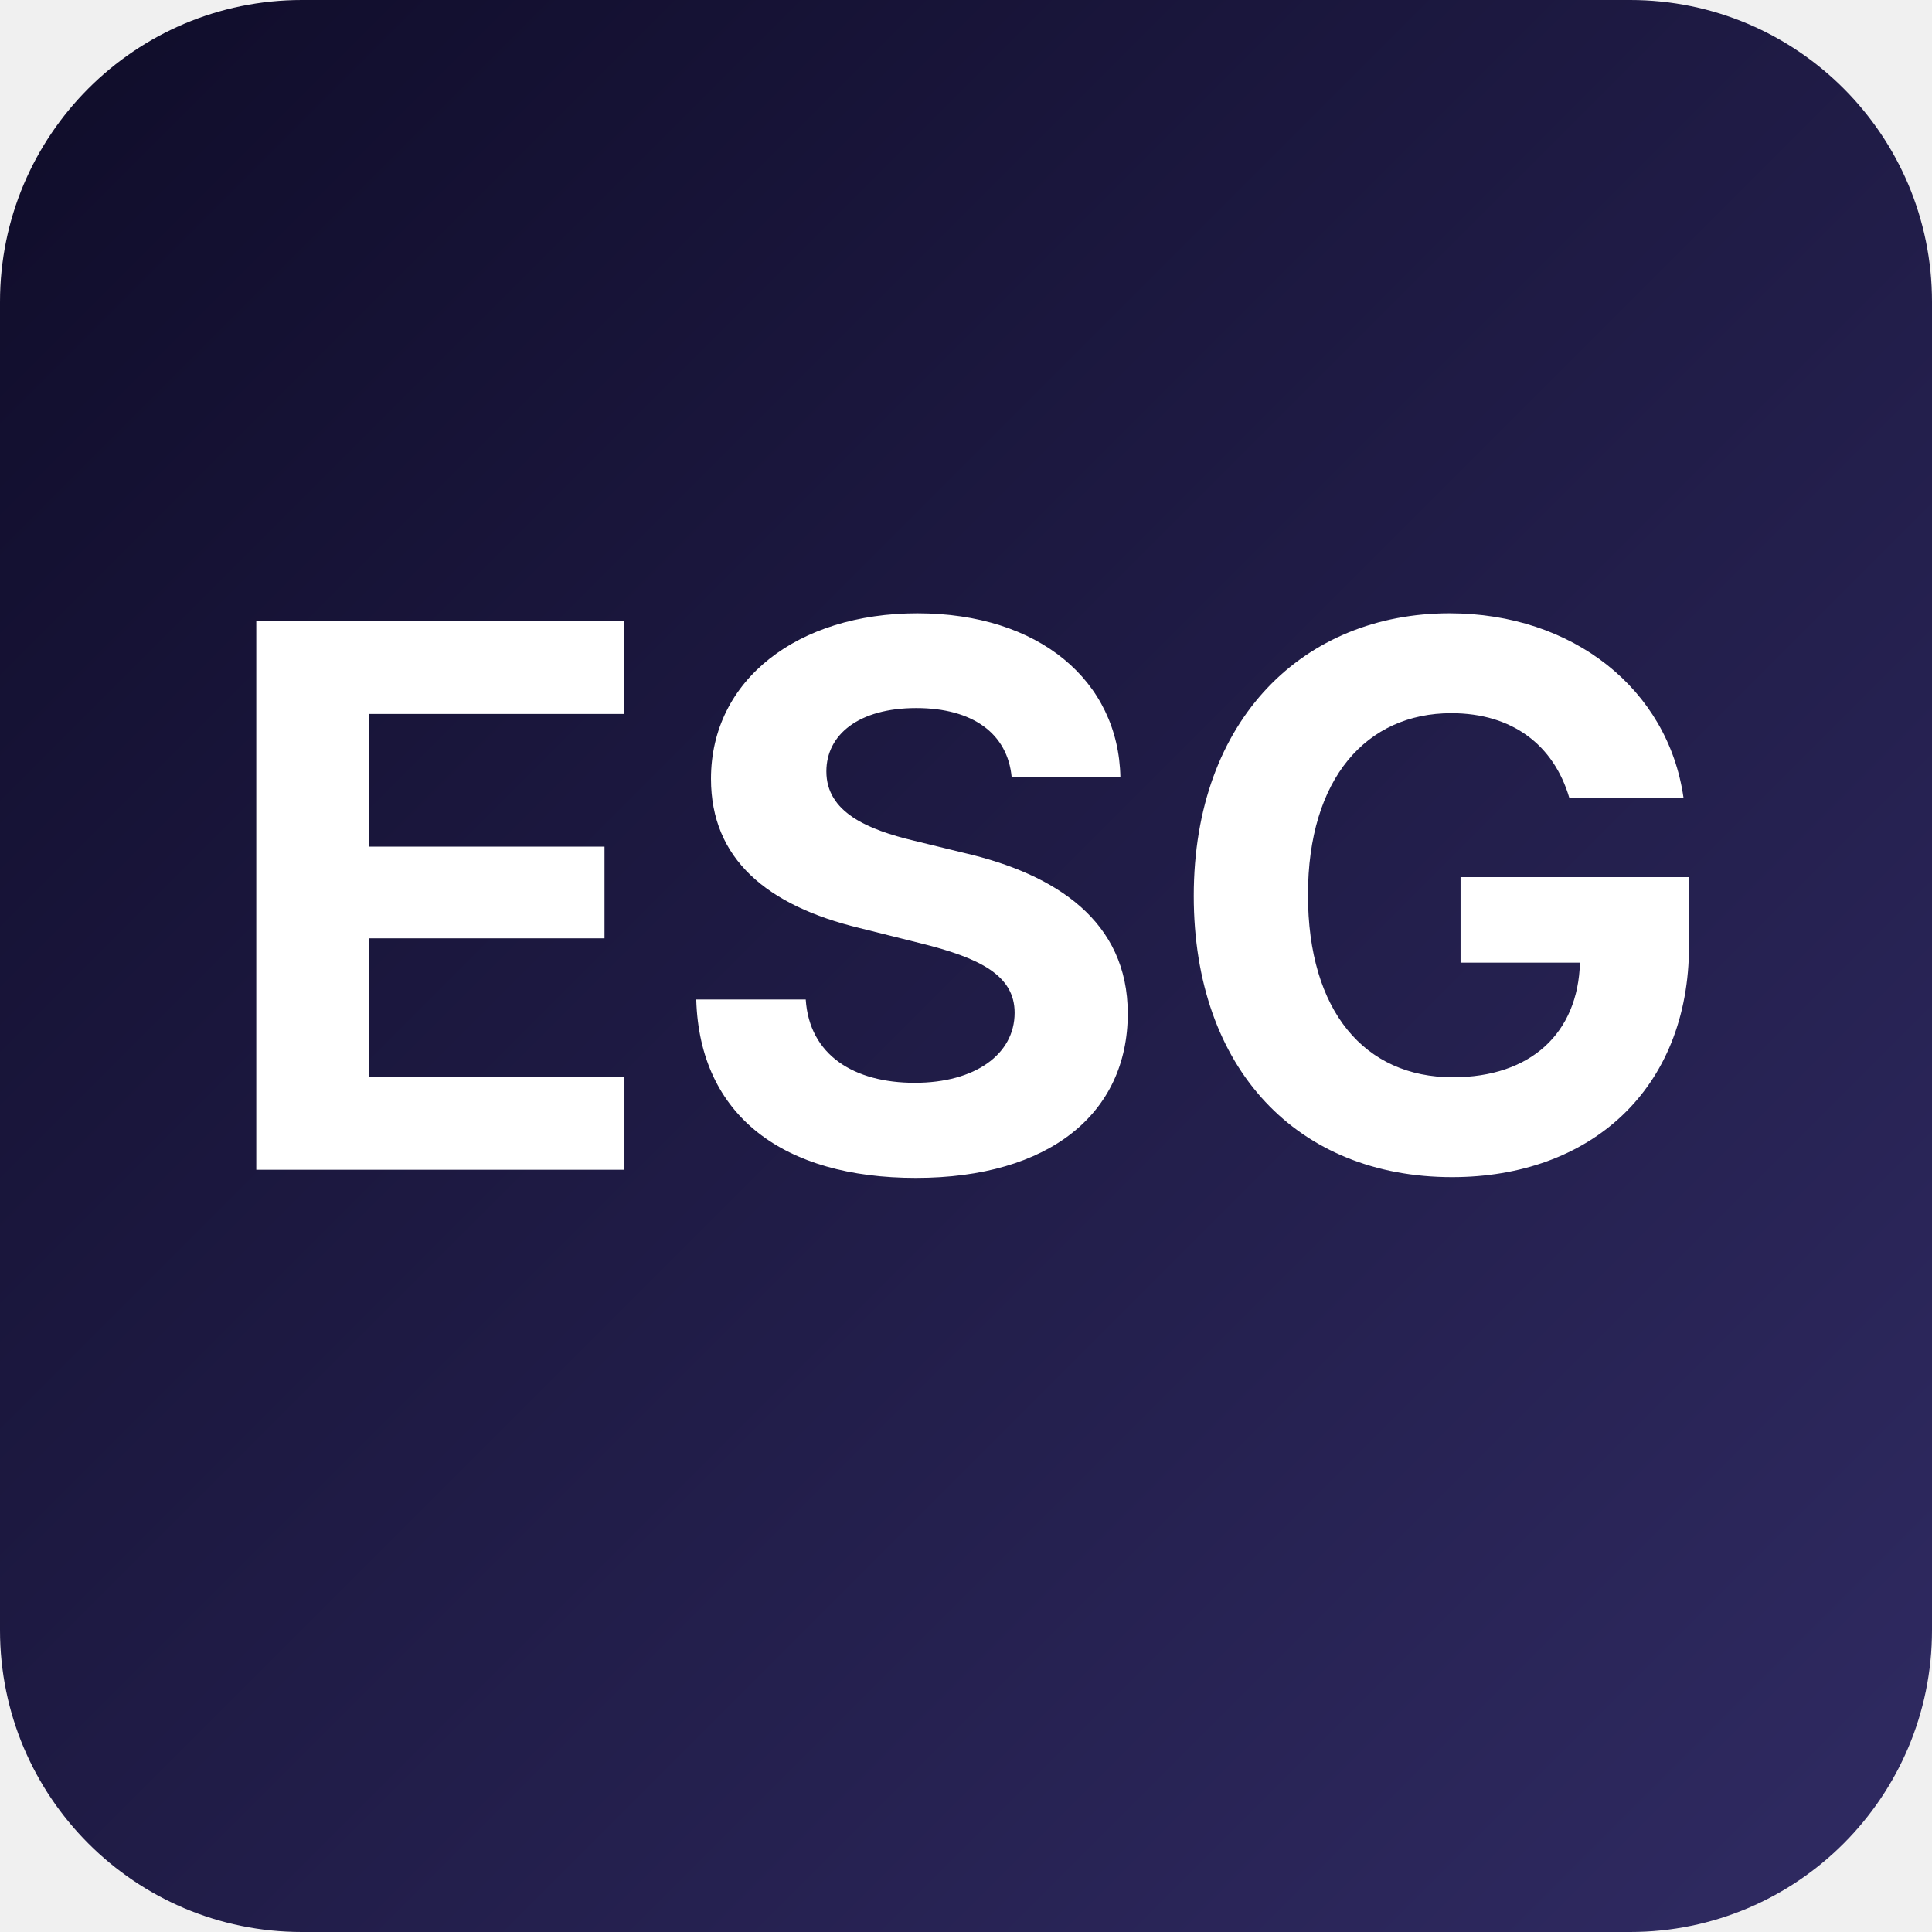
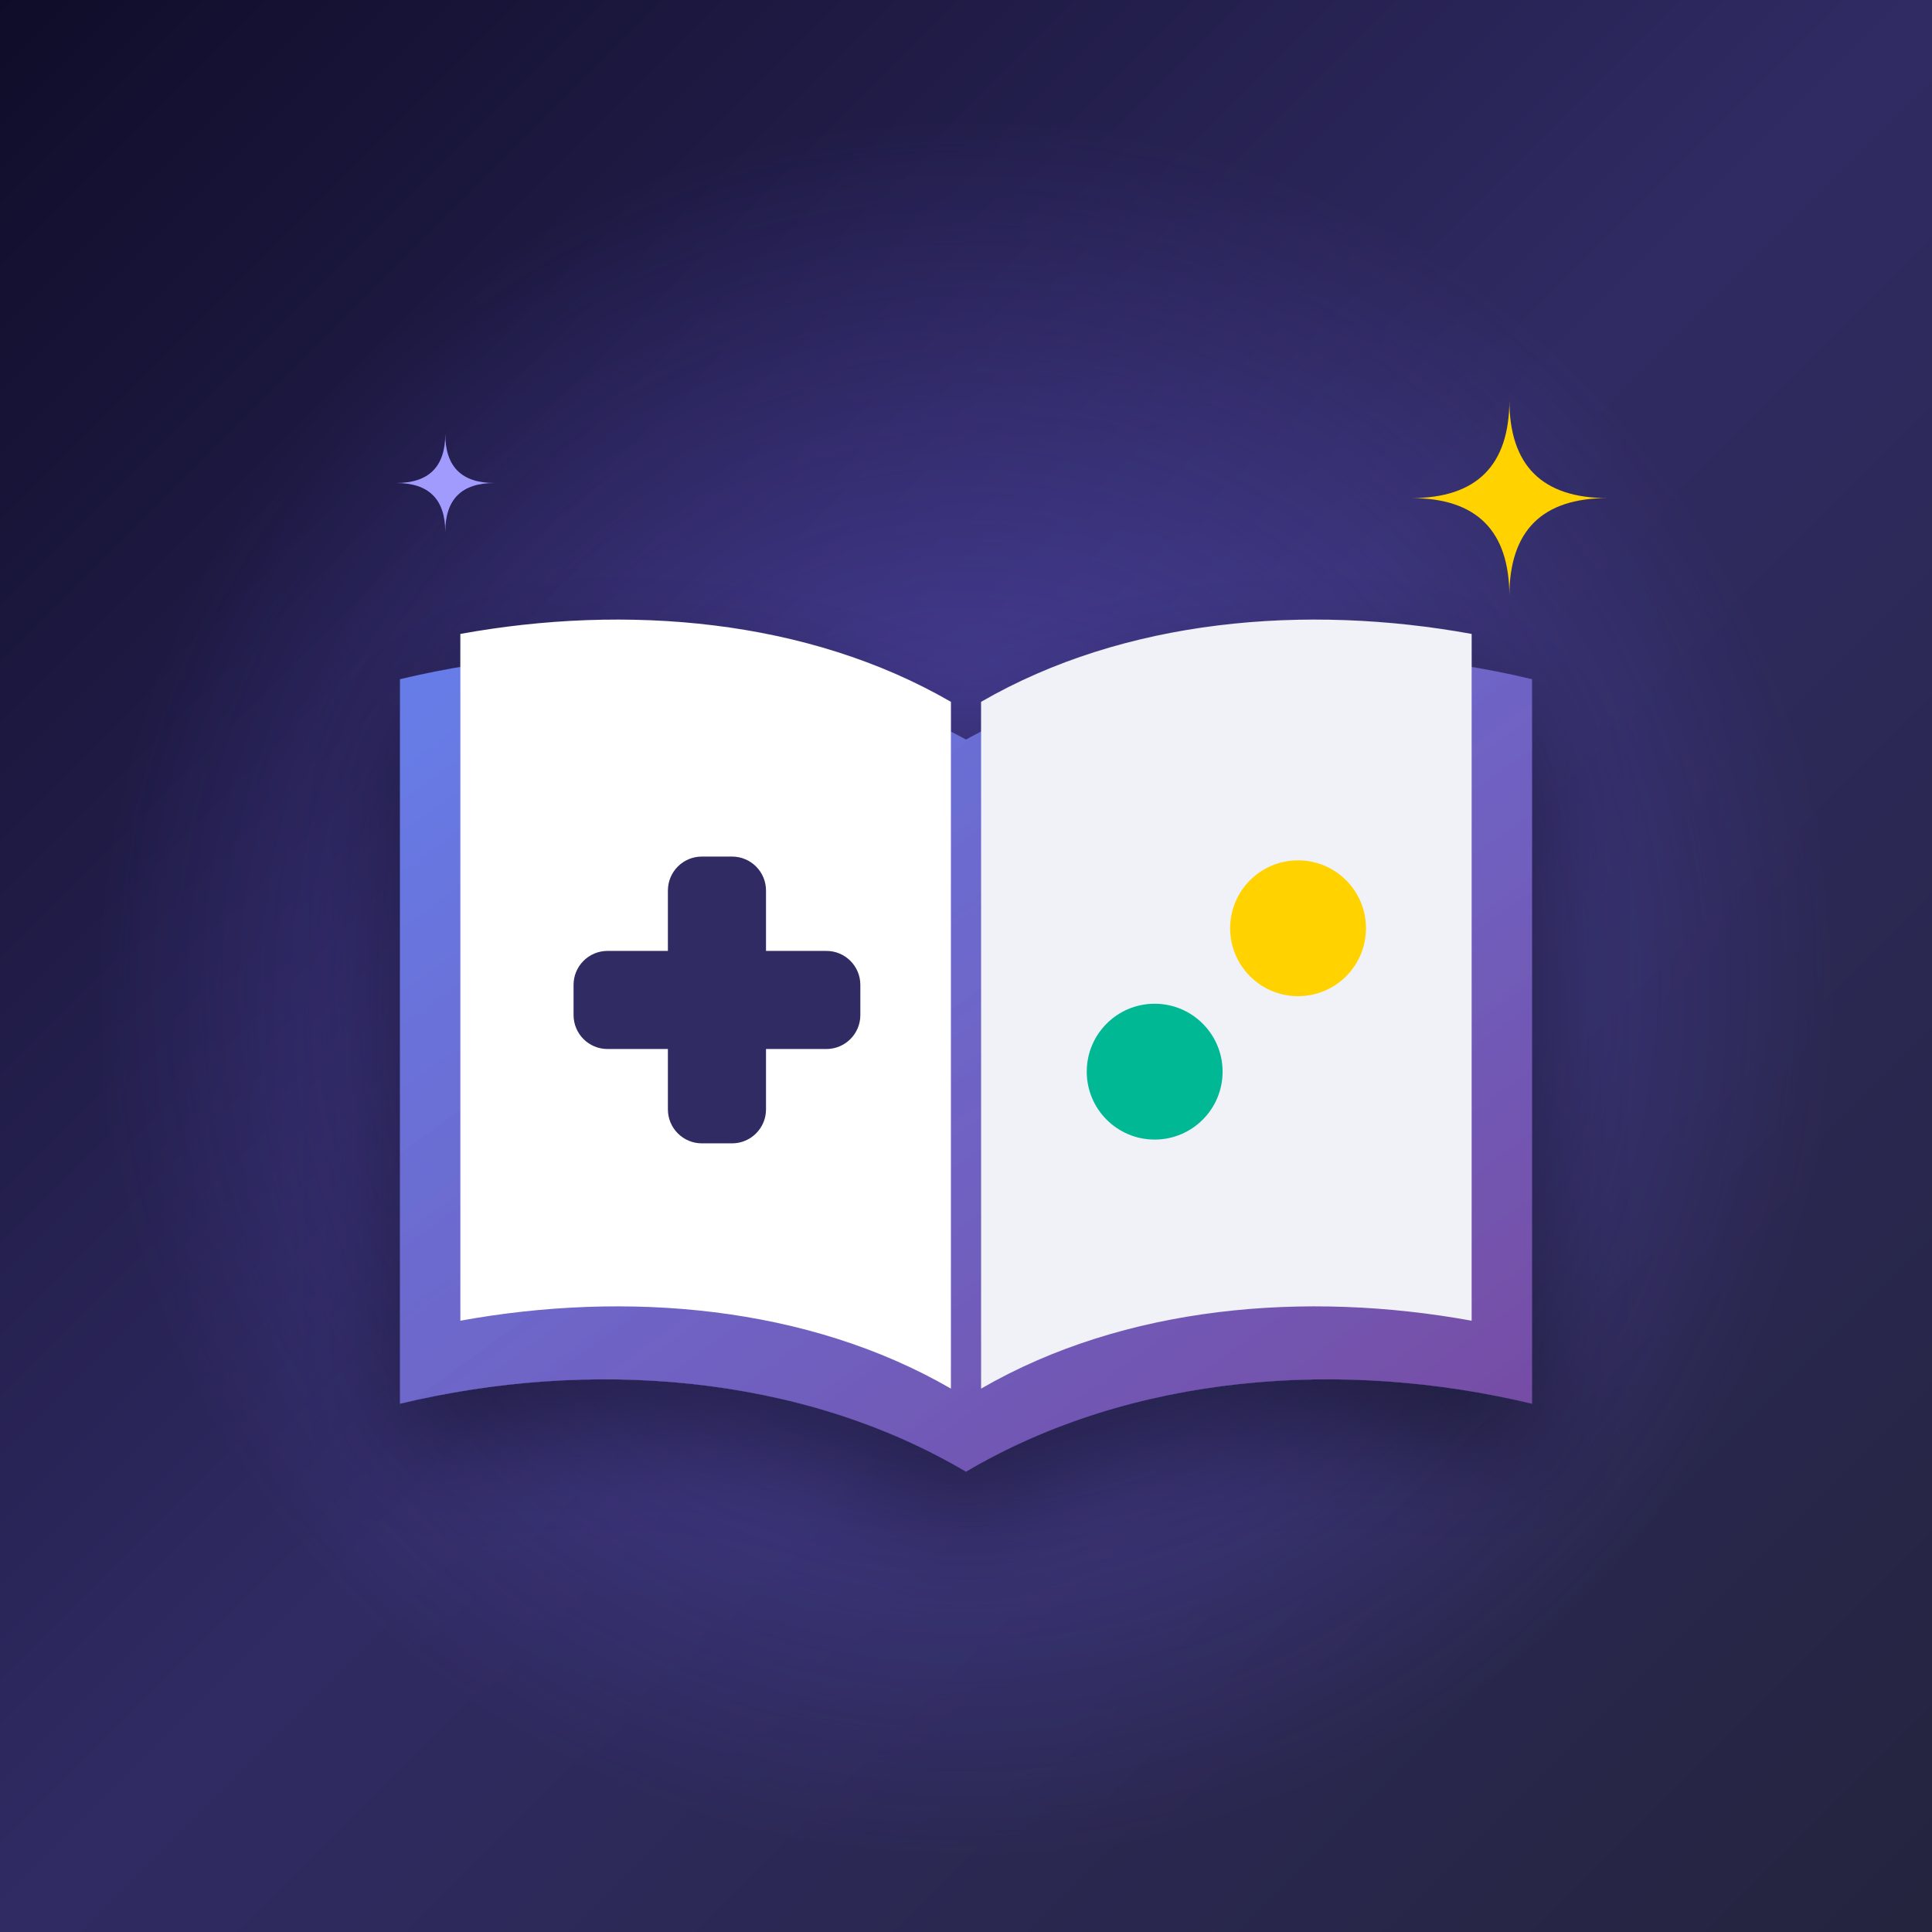
<svg xmlns="http://www.w3.org/2000/svg" viewBox="0 0 512 512">
  <defs>
-     <linearGradient id="bg" x1="0%" y1="0%" x2="100%" y2="100%">
-       <stop offset="0%" stop-color="#0f0c29" />
-       <stop offset="100%" stop-color="#302b63" />
+     <linearGradient id="bg" x1="0" y1="0" x2="1" y2="1">
+       <stop offset="0" stop-color="#0f0c29" />
+       <stop offset=".5" stop-color="#302b63" />
+       <stop offset="1" stop-color="#24243e" />
    </linearGradient>
+     <radialGradient id="glow" cx=".5" cy=".5" r=".5">
+       <stop offset="0" stop-color="#6c5ce7" stop-opacity=".55" />
+       <stop offset="1" stop-color="#6c5ce7" stop-opacity="0" />
+     </radialGradient>
+     <linearGradient id="btn" x1="0" y1="0" x2="1" y2="1">
+       <stop offset="0" stop-color="#667eea" />
+       <stop offset="1" stop-color="#764ba2" />
+     </linearGradient>
+     <filter id="sh" x="-30%" y="-30%" width="160%" height="160%">
+       <feDropShadow dx="0" dy="14" stdDeviation="14" flood-color="#000" flood-opacity=".4" />
+     </filter>
  </defs>
-   <rect width="512" height="512" rx="80" fill="url(#bg)" />
-   <style>text{font-family:system-ui,-apple-system,sans-serif;font-weight:700;fill:#fff;text-anchor:middle}</style>
-   <text x="256" y="310" font-size="200">ESG</text>
+   <rect width="512" height="512" fill="url(#bg)" />
+   <circle cx="256" cy="262" r="230" fill="url(#glow)" />
+   <g filter="url(#sh)">
+     <path d="M256 196 C212 172 156 168 106 180 L106 372 C156 360 212 364 256 390 C300 364 356 360 406 372 L406 180 C356 168 300 172 256 196Z" fill="url(#btn)" />
+     <path d="M252 186 C214 164 166 160 122 168 L122 350 C166 342 214 346 252 368Z" fill="#ffffff" />
+     <path d="M260 186 C298 164 346 160 390 168 L390 350 C346 342 298 346 260 368Z" fill="#f0f2f7" />
+   </g>
+   <rect x="152" y="252" width="76" height="26" rx="9" fill="#302b63" />
+   <rect x="177" y="227" width="26" height="76" rx="9" fill="#302b63" />
+   <circle cx="306" cy="284" r="18" fill="#00b894" />
+   <circle cx="344" cy="246" r="18" fill="#ffd200" />
+   <path d="M400 106 Q400 132 426 132 Q400 132 400 158 Q400 132 374 132 Q400 132 400 106Z" fill="#ffd200" />
+   <path d="M118 115 Q118 128 131 128 Q118 128 118 141 Q118 128 105 128 Q118 128 118 115Z" fill="#a29bfe" />
</svg>
